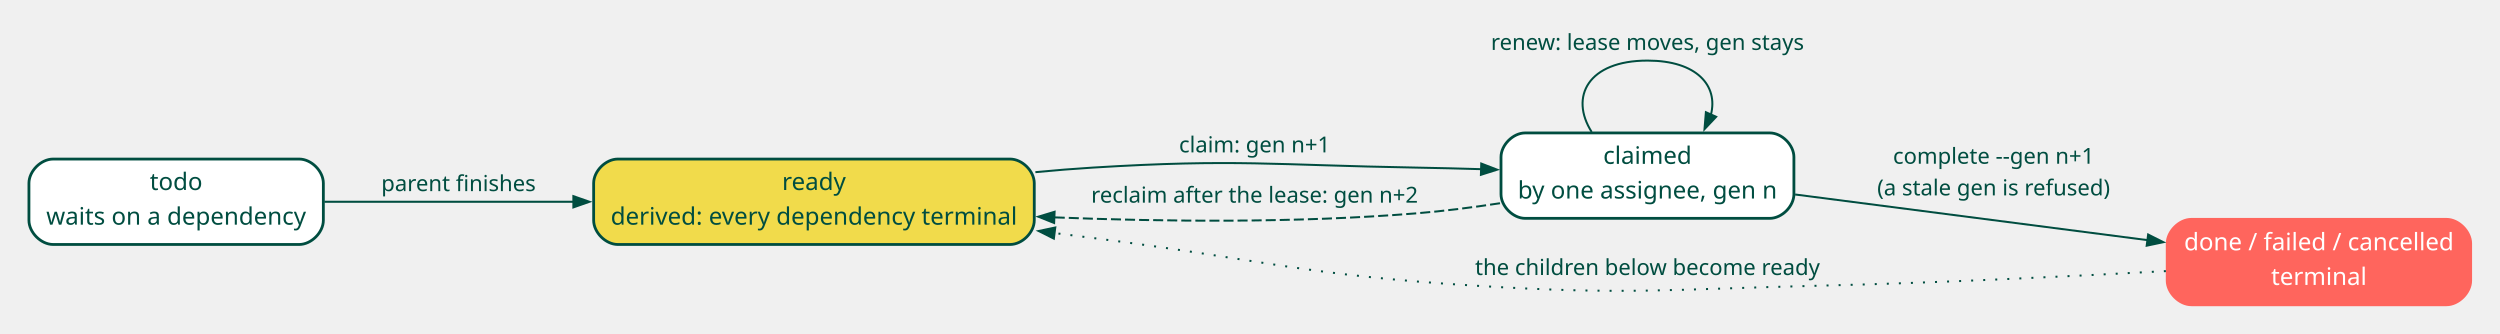
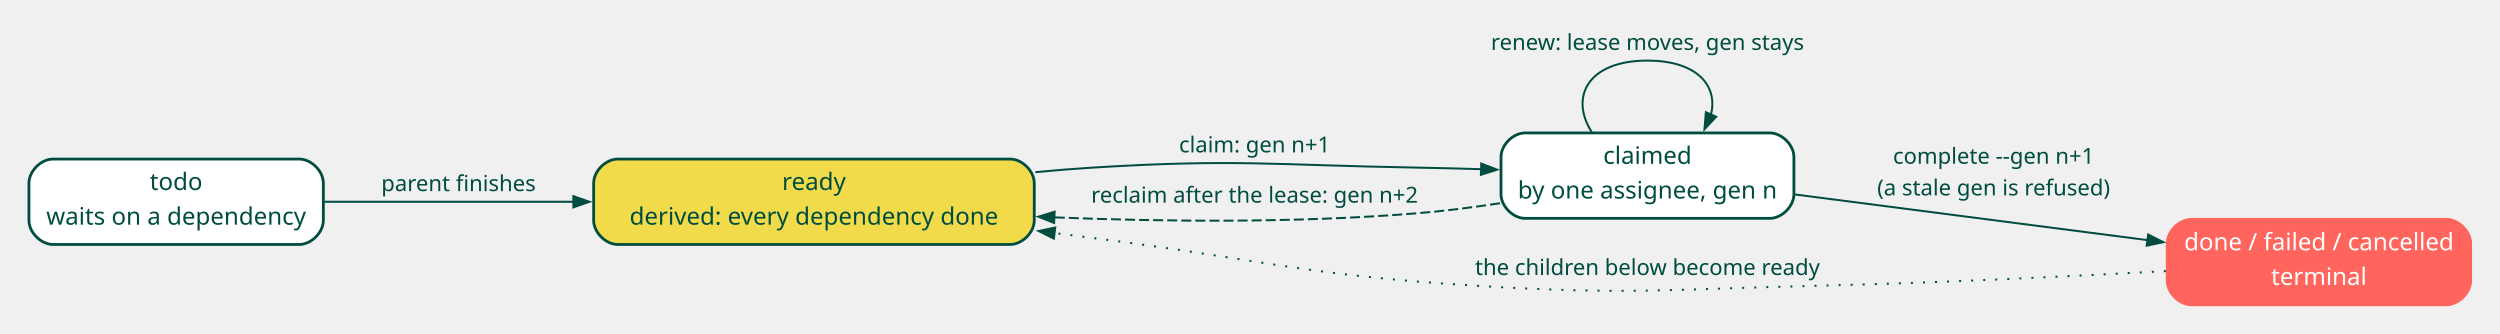
<svg xmlns="http://www.w3.org/2000/svg" width="1244pt" height="166pt" viewBox="0.00 0.00 1244.00 166.00">
  <g id="graph0" class="graph" transform="scale(1 1) rotate(0) translate(14.4 151.65)">
    <g id="node1" class="node">
      <path fill="white" stroke="#004d40" stroke-width="1.4" d="M134.5,-72.5C134.5,-72.5 12,-72.5 12,-72.5 6,-72.5 0,-66.5 0,-60.5 0,-60.5 0,-42 0,-42 0,-36 6,-30 12,-30 12,-30 134.5,-30 134.5,-30 140.5,-30 146.5,-36 146.5,-42 146.5,-42 146.5,-60.5 146.5,-60.5 146.5,-66.5 140.5,-72.5 134.5,-72.5" />
      <text xml:space="preserve" text-anchor="middle" x="73.25" y="-57.1" font-family="Jost" font-size="12.00" fill="#004d40">todo</text>
      <text xml:space="preserve" text-anchor="middle" x="73.25" y="-39.85" font-family="Jost" font-size="12.00" fill="#004d40">waits on a dependency</text>
    </g>
    <g id="node2" class="node">
      <path fill="#f1db4b" stroke="#004d40" stroke-width="1.4" d="M488.25,-72.5C488.25,-72.5 293,-72.5 293,-72.5 287,-72.5 281,-66.5 281,-60.5 281,-60.5 281,-42 281,-42 281,-36 287,-30 293,-30 293,-30 488.25,-30 488.25,-30 494.25,-30 500.25,-36 500.25,-42 500.25,-42 500.25,-60.5 500.25,-60.5 500.25,-66.5 494.25,-72.5 488.25,-72.5" />
      <text xml:space="preserve" text-anchor="middle" x="390.62" y="-57.1" font-family="Jost" font-size="12.00" fill="#004d40">ready</text>
-       <text xml:space="preserve" text-anchor="middle" x="390.62" y="-39.85" font-family="Jost" font-size="12.00" fill="#004d40">derived: every dependency terminal</text>
+       <text xml:space="preserve" text-anchor="middle" x="390.62" y="-39.85" font-family="Jost" font-size="12.00" fill="#004d40">derived: every dependency done</text>
    </g>
    <g id="edge1" class="edge">
      <path fill="none" stroke="#004d40" d="M147,-51.25C183.78,-51.25 229.36,-51.25 271.04,-51.25" />
      <polygon fill="#004d40" stroke="#004d40" points="270.91,-54.05 278.91,-51.25 270.91,-48.45 270.91,-54.05" />
      <text xml:space="preserve" text-anchor="middle" x="213.75" y="-56.55" font-family="Jost" font-size="11.00" fill="#004d40">parent finishes</text>
    </g>
    <g id="node3" class="node">
      <path fill="white" stroke="#004d40" stroke-width="1.4" d="M866.25,-85.5C866.25,-85.5 744.5,-85.5 744.5,-85.5 738.5,-85.5 732.5,-79.5 732.5,-73.5 732.5,-73.5 732.5,-55 732.5,-55 732.5,-49 738.5,-43 744.5,-43 744.5,-43 866.25,-43 866.25,-43 872.25,-43 878.25,-49 878.25,-55 878.25,-55 878.25,-73.5 878.25,-73.5 878.25,-79.5 872.25,-85.5 866.25,-85.5" />
      <text xml:space="preserve" text-anchor="middle" x="805.38" y="-70.1" font-family="Jost" font-size="12.00" fill="#004d40">claimed</text>
      <text xml:space="preserve" text-anchor="middle" x="805.38" y="-52.85" font-family="Jost" font-size="12.00" fill="#004d40">by one assignee, gen n</text>
    </g>
    <g id="edge2" class="edge">
      <path fill="none" stroke="#004d40" d="M500.81,-65.98C510.42,-66.9 520,-67.68 529.25,-68.25 600.78,-72.65 618.84,-69.51 690.5,-68.25 700.9,-68.07 711.84,-67.79 722.65,-67.47" />
      <polygon fill="#004d40" stroke="#004d40" points="722.67,-70.27 730.58,-67.22 722.5,-64.67 722.67,-70.27" />
      <text xml:space="preserve" text-anchor="middle" x="609.88" y="-75.82" font-family="Jost" font-size="11.00" fill="#004d40">claim: gen n+1</text>
    </g>
    <g id="edge4" class="edge">
      <path fill="none" stroke="#004d40" stroke-dasharray="5,2" d="M732,-50.52C718.27,-48.43 703.98,-46.6 690.5,-45.5 631.21,-40.65 565.1,-41.3 510.16,-43.49" />
      <polygon fill="#004d40" stroke="#004d40" points="510.13,-40.69 502.26,-43.82 510.37,-46.28 510.13,-40.69" />
      <text xml:space="preserve" text-anchor="middle" x="609.88" y="-50.8" font-family="Jost" font-size="11.00" fill="#004d40">reclaim after the lease: gen n+2</text>
    </g>
    <g id="edge3" class="edge">
      <path fill="none" stroke="#004d40" d="M777.62,-85.98C766.52,-103.46 775.77,-121.5 805.38,-121.5 830.12,-121.5 840.65,-108.89 836.95,-94.55" />
      <polygon fill="#004d40" stroke="#004d40" points="839.56,-93.53 833.75,-87.37 834.45,-95.81 839.56,-93.53" />
      <text xml:space="preserve" text-anchor="middle" x="805.38" y="-126.8" font-family="Jost" font-size="11.00" fill="#004d40">renew: lease moves, gen stays</text>
    </g>
    <g id="node4" class="node">
      <path fill="#ff655d" stroke="#ff655d" stroke-width="1.4" d="M1203,-42.5C1203,-42.5 1076,-42.5 1076,-42.5 1070,-42.5 1064,-36.5 1064,-30.5 1064,-30.5 1064,-12 1064,-12 1064,-6 1070,0 1076,0 1076,0 1203,0 1203,0 1209,0 1215,-6 1215,-12 1215,-12 1215,-30.5 1215,-30.5 1215,-36.5 1209,-42.5 1203,-42.5" />
      <text xml:space="preserve" text-anchor="middle" x="1139.5" y="-27.1" font-family="Jost" font-size="12.00" fill="white">done / failed / cancelled</text>
      <text xml:space="preserve" text-anchor="middle" x="1139.5" y="-9.85" font-family="Jost" font-size="12.00" fill="white">terminal</text>
    </g>
    <g id="edge5" class="edge">
      <path fill="none" stroke="#004d40" d="M878.85,-54.87C930.54,-48.17 1000.2,-39.16 1054.35,-32.14" />
      <polygon fill="#004d40" stroke="#004d40" points="1054.51,-34.95 1062.09,-31.14 1053.79,-29.39 1054.51,-34.95" />
      <text xml:space="preserve" text-anchor="middle" x="977.62" y="-70.16" font-family="Jost" font-size="11.00" fill="#004d40">complete --gen n+1</text>
      <text xml:space="preserve" text-anchor="middle" x="977.62" y="-54.41" font-family="Jost" font-size="11.00" fill="#004d40">(a stale gen is refused)</text>
    </g>
    <g id="edge6" class="edge">
      <path fill="none" stroke="#004d40" stroke-dasharray="1,5" d="M1063.33,-16.75C1014.35,-14.05 949.03,-10.87 891.25,-9.5 814.94,-7.69 795.69,-4.76 719.5,-9.5 634.45,-14.79 613.77,-22.45 529.25,-33.25 523.07,-34.04 516.73,-34.85 510.33,-35.68" />
      <polygon fill="#004d40" stroke="#004d40" points="510,-32.9 502.42,-36.7 510.71,-38.45 510,-32.9" />
      <text xml:space="preserve" text-anchor="middle" x="805.38" y="-14.8" font-family="Jost" font-size="11.00" fill="#004d40">the children below become ready</text>
    </g>
  </g>
</svg>
